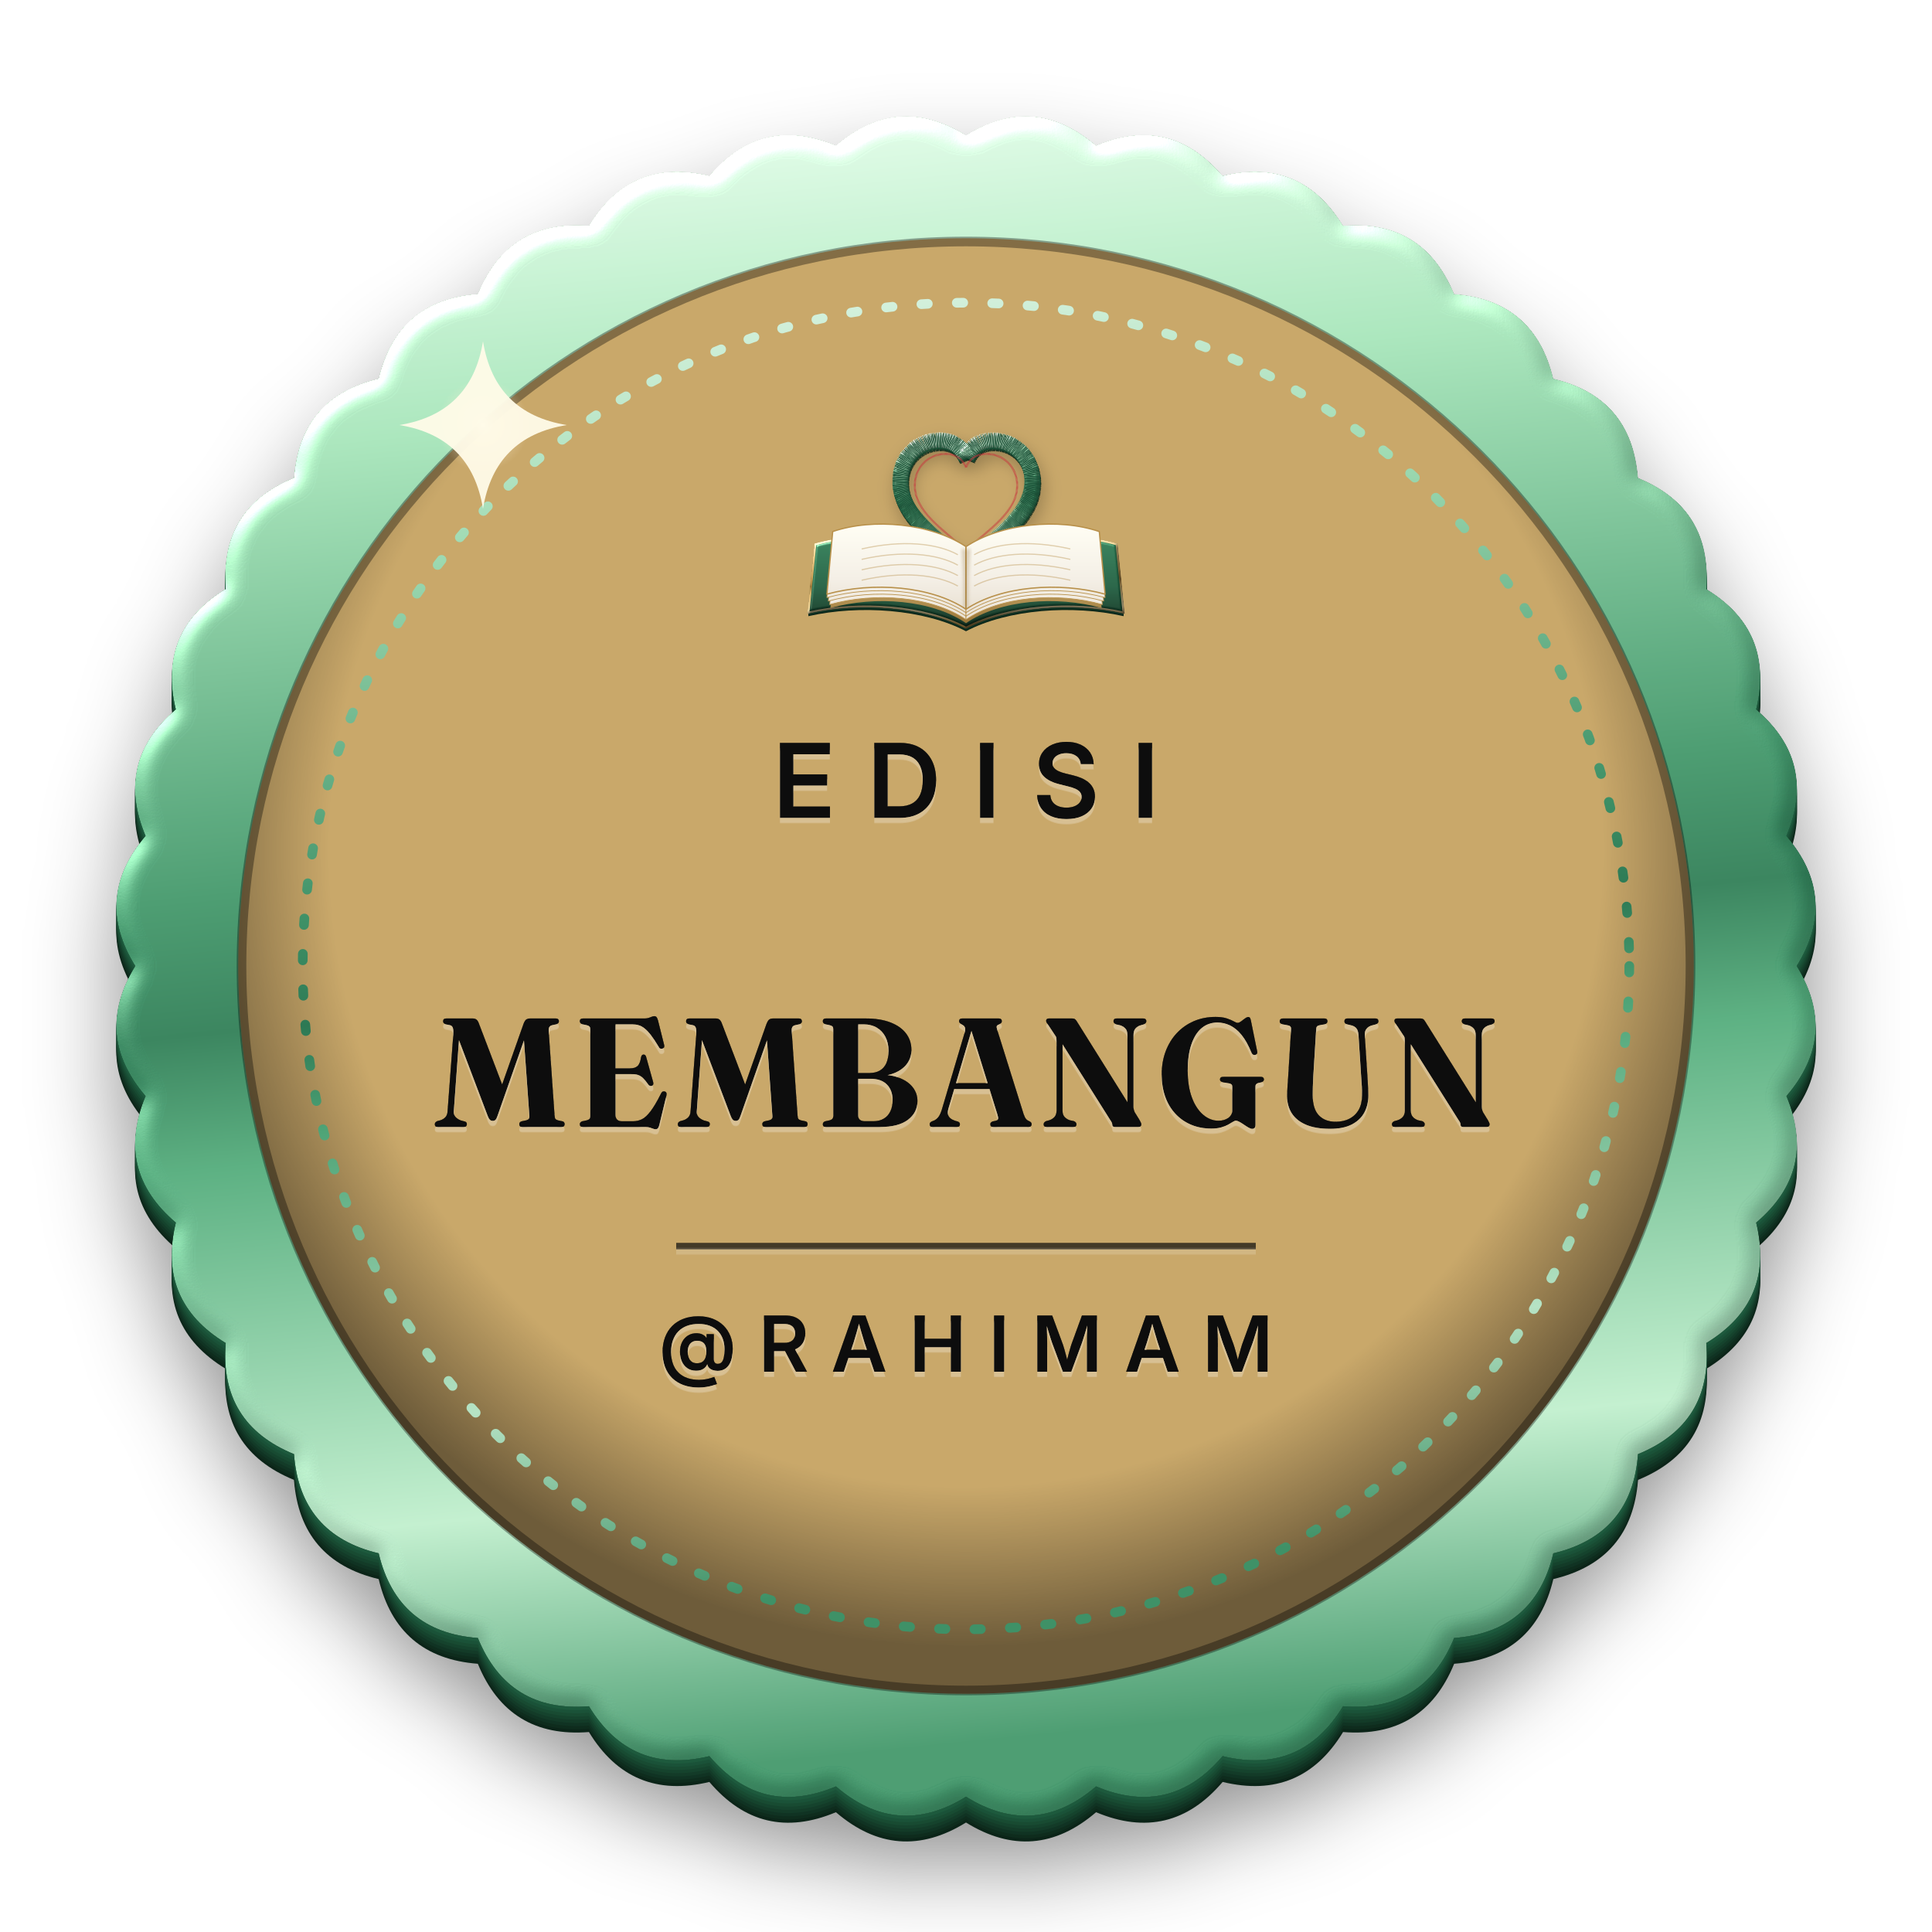
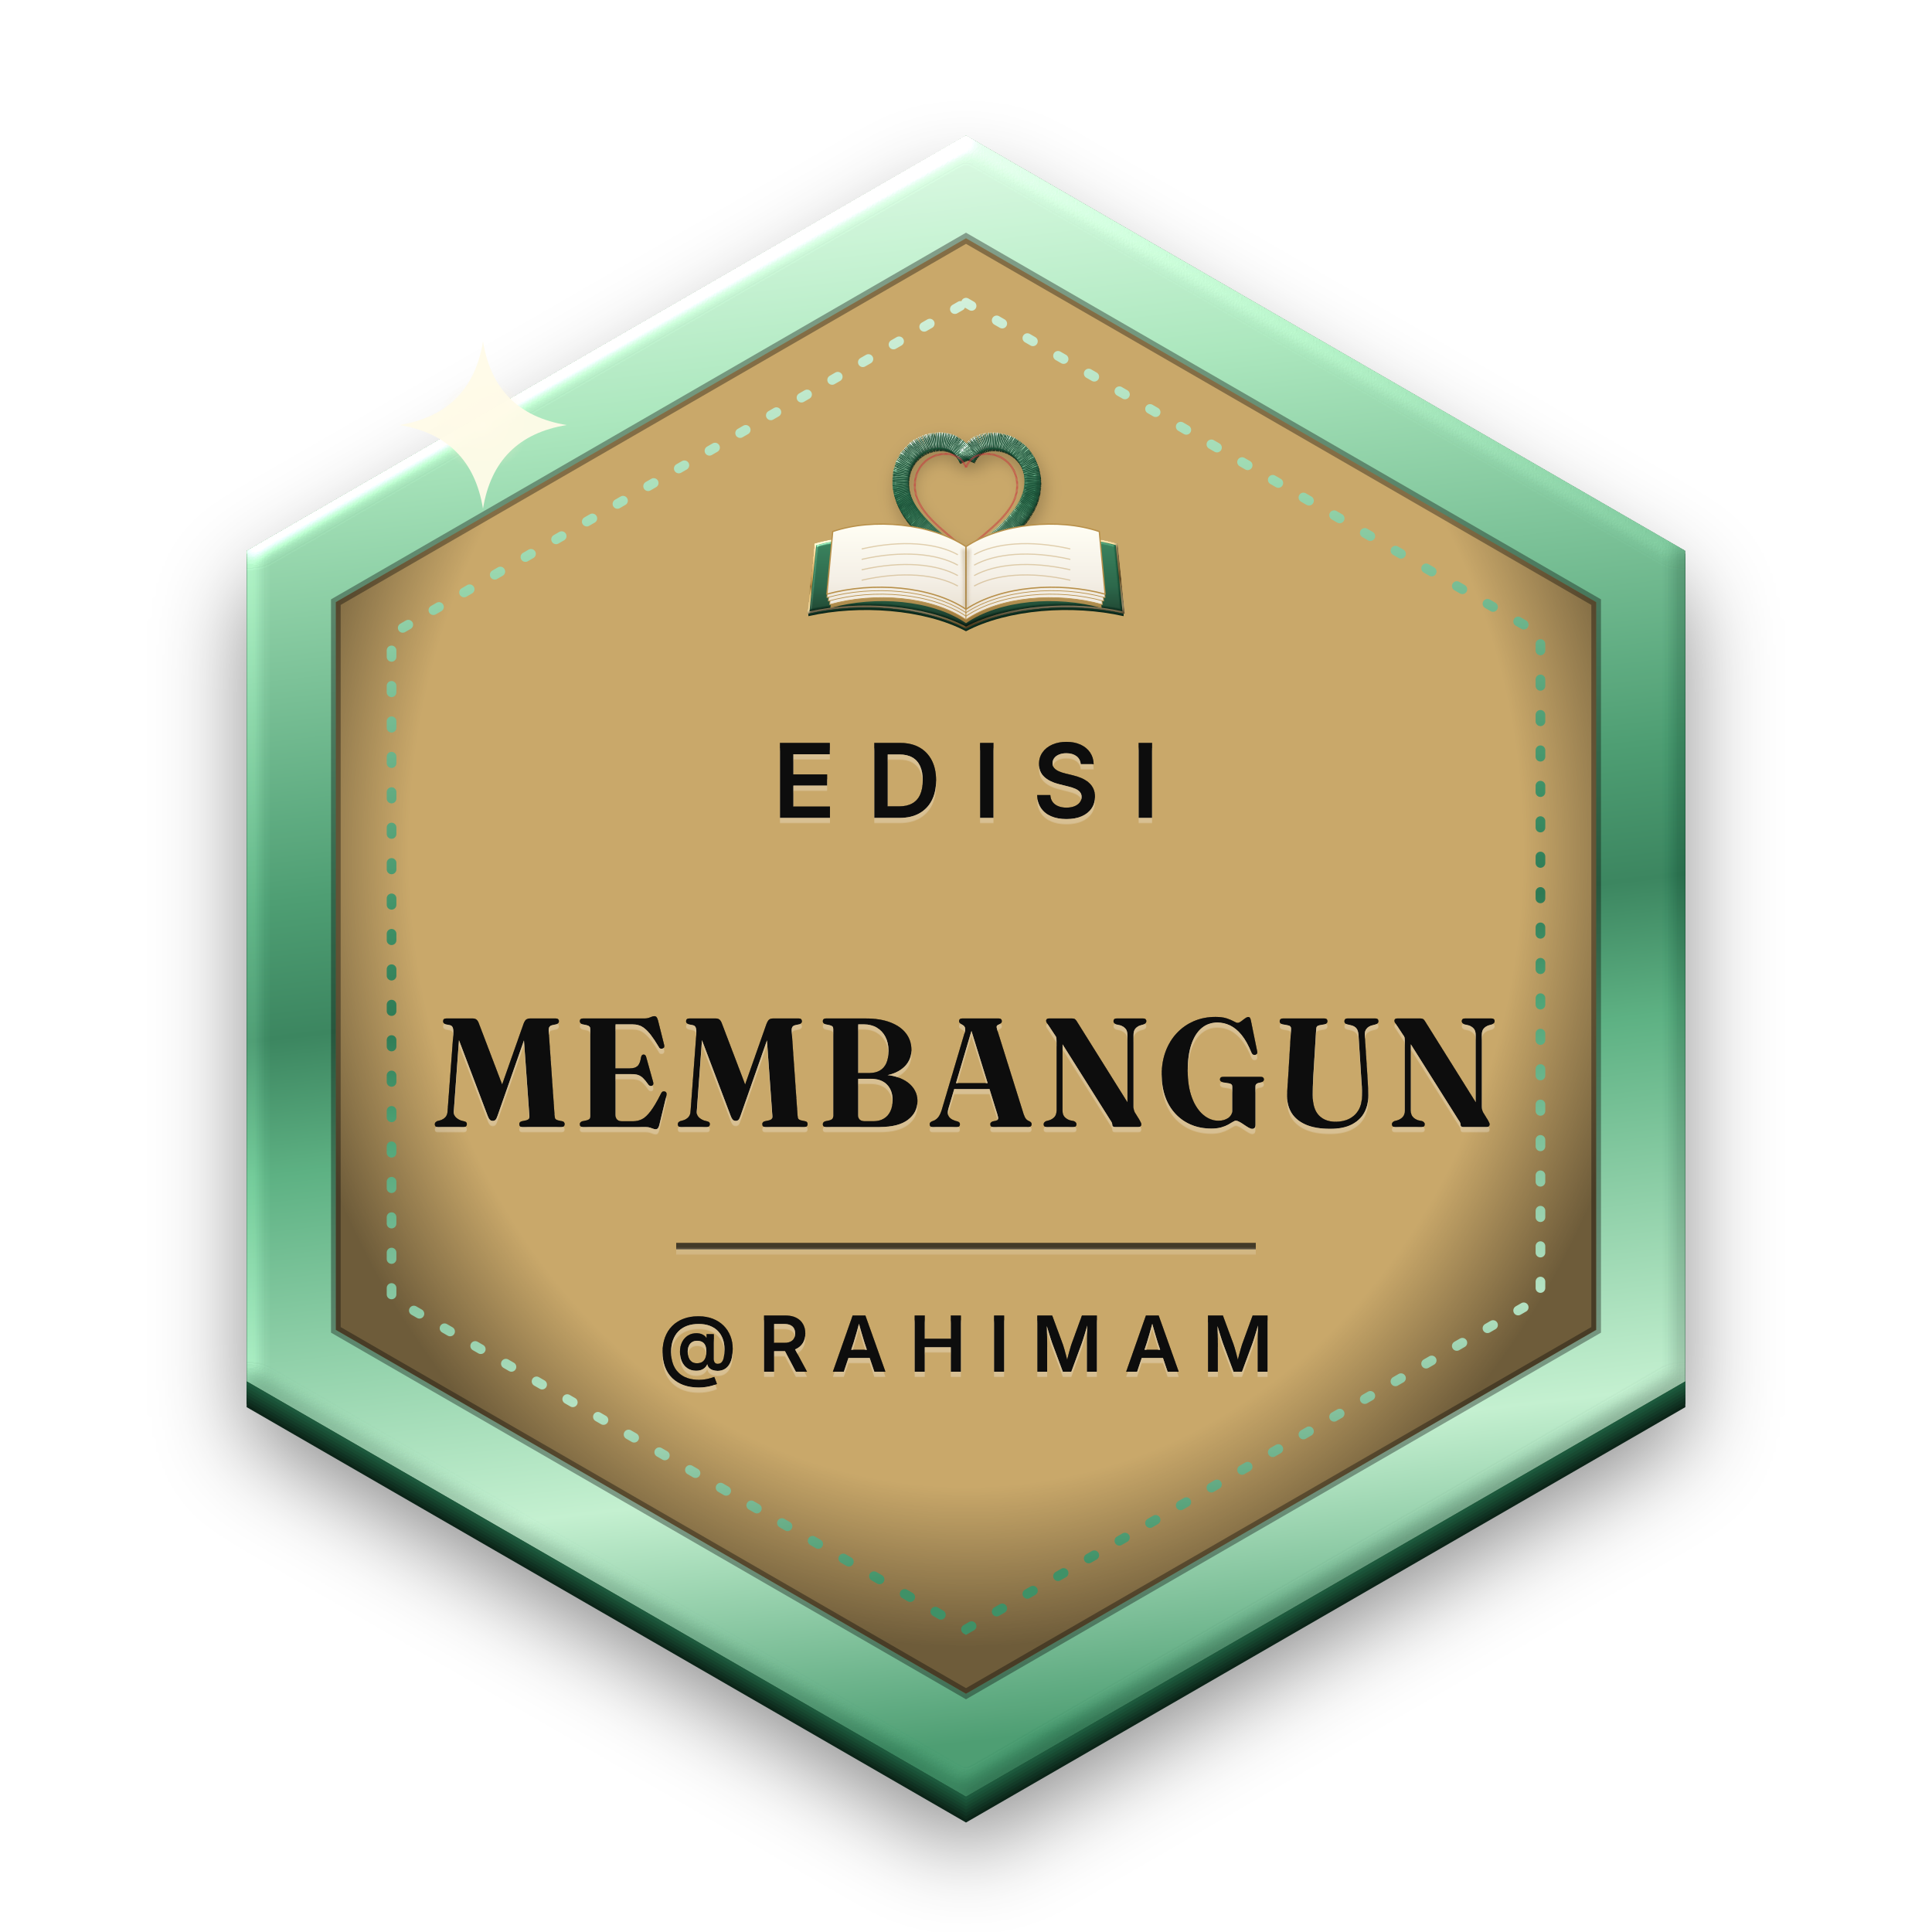
<svg xmlns="http://www.w3.org/2000/svg" viewBox="0 0 600 600" width="600" height="600" role="img" aria-label="Edisi Membangun seal">
  <style>
    /* build-animated-logos.py: every animation ends on the original artwork */
    @keyframes phx-rise { from { opacity: 0; transform: translateY(18px); } }
    @keyframes phx-draw { from { stroke-dashoffset: 1; } to { stroke-dashoffset: 0; } }
    @keyframes phx-twinkle { 0%, 100% { opacity: 1; transform: scale(1); } 50% { opacity: 0.35; transform: scale(0.6); } }
    .phx-rise { animation: phx-rise 0.9s cubic-bezier(0.16, 1, 0.3, 1) 0.1s backwards; }
    .phx-draw { stroke-dasharray: 1; animation: phx-draw 1.6s cubic-bezier(0.65, 0, 0.35, 1) 0.45s backwards; }
    .phx-trace { stroke-dasharray: 1; animation: phx-draw 1.2s cubic-bezier(0.65, 0, 0.35, 1) 1.35s backwards; }
    .phx-twinkle { transform-box: fill-box; transform-origin: center; animation: phx-twinkle 4.8s ease-in-out 2.6s infinite; }
    @keyframes phx-turn { to { transform: rotate(360deg); } }
    .phx-turn { transform-box: view-box; transform-origin: 300px 300px; animation: phx-turn 60s linear infinite; }
    @media (prefers-reduced-motion: reduce) { * { animation: none !important; } }
  </style>
  <defs>
    <linearGradient id="phs-edisi-membangun-foil-gold" x1="0" y1="0" x2="0.1" y2="1">
      <stop offset="0" stop-color="#fff4d6" />
      <stop offset="0.2" stop-color="#f0d08e" />
      <stop offset="0.46" stop-color="#c49a52" />
      <stop offset="0.54" stop-color="#9a7638" />
      <stop offset="0.62" stop-color="#d9b46c" />
      <stop offset="0.84" stop-color="#f6e2ad" />
      <stop offset="1" stop-color="#b8904a" />
    </linearGradient>
    <linearGradient id="phs-edisi-membangun-foil-emerald" x1="0" y1="0" x2="0.1" y2="1">
      <stop offset="0" stop-color="#e3f7e8" />
      <stop offset="0.2" stop-color="#9edab2" />
      <stop offset="0.46" stop-color="#3f9167" />
      <stop offset="0.54" stop-color="#2d7954" />
      <stop offset="0.62" stop-color="#4fa477" />
      <stop offset="0.84" stop-color="#b6e3c4" />
      <stop offset="1" stop-color="#3f9167" />
    </linearGradient>
    <linearGradient id="phs-edisi-membangun-page" x1="0" y1="0" x2="0" y2="1">
      <stop offset="0" stop-color="#fffef4" />
      <stop offset="0.65" stop-color="#f4efe6" />
      <stop offset="1" stop-color="#eae2d4" />
    </linearGradient>
    <linearGradient id="phs-edisi-membangun-page-edge" x1="0" y1="0" x2="0" y2="1">
      <stop offset="0" stop-color="#f1d79b" />
      <stop offset="1" stop-color="#9a7638" />
    </linearGradient>
    <linearGradient id="phs-edisi-membangun-cover" x1="0" y1="0" x2="0" y2="1">
      <stop offset="0" stop-color="#2d7954" />
      <stop offset="0.55" stop-color="#1d5a3d" />
      <stop offset="1" stop-color="#0b2418" />
    </linearGradient>
    <radialGradient id="phs-edisi-membangun-lantern" cx="0.5" cy="0.5" r="0.5">
      <stop offset="0" stop-color="#f2b85c" stop-opacity="0.55" />
      <stop offset="0.45" stop-color="#f2b85c" stop-opacity="0.16" />
      <stop offset="1" stop-color="#f2b85c" stop-opacity="0" />
    </radialGradient>
    <radialGradient id="phs-edisi-membangun-emerald-glow" cx="0.5" cy="0.5" r="0.5">
      <stop offset="0" stop-color="#3f9167" stop-opacity="0.55" />
      <stop offset="1" stop-color="#3f9167" stop-opacity="0" />
    </radialGradient>
    <radialGradient id="phs-edisi-membangun-vignette" cx="0.5" cy="0.45" r="0.75">
      <stop offset="0.55" stop-color="#000" stop-opacity="0" />
      <stop offset="1" stop-color="#000" stop-opacity="0.75" />
    </radialGradient>
    <radialGradient id="phs-edisi-membangun-glint" cx="0.5" cy="0.5" r="0.5">
      <stop offset="0" stop-color="#fff" stop-opacity="1" />
      <stop offset="0.25" stop-color="#fff4d6" stop-opacity="0.6" />
      <stop offset="1" stop-color="#fff4d6" stop-opacity="0" />
    </radialGradient>
    <filter id="phs-edisi-membangun-blur" x="-30%" y="-30%" width="160%" height="160%">
      <feGaussianBlur stdDeviation="14" />
    </filter>
    <filter id="phs-edisi-membangun-contact" x="-10%" y="-10%" width="120%" height="140%">
      <feGaussianBlur stdDeviation="3" />
    </filter>
    <filter id="phs-edisi-membangun-bevel" x="-5%" y="-10%" width="110%" height="125%" color-interpolation-filters="sRGB">
      <feGaussianBlur in="SourceAlpha" stdDeviation="1.6" result="h" />
      <feDiffuseLighting in="h" surfaceScale="3.2" diffuseConstant="1" lighting-color="#fff" result="d">
        <feDistantLight azimuth="235" elevation="50" />
      </feDiffuseLighting>
      <feComposite in="SourceGraphic" in2="d" operator="arithmetic" k1="0.75" k2="0.42" k3="0" k4="0" result="shaded" />
      <feSpecularLighting in="h" surfaceScale="3.2" specularConstant="0.85" specularExponent="26" lighting-color="#fffbe8" result="s">
        <feDistantLight azimuth="235" elevation="42" />
      </feSpecularLighting>
      <feComposite in="s" in2="SourceAlpha" operator="in" result="sIn" />
      <feComposite in="shaded" in2="sIn" operator="arithmetic" k1="0" k2="1" k3="0.7" k4="0" result="lit" />
      <feComposite in="lit" in2="SourceAlpha" operator="in" />
    </filter>
    <filter id="phs-edisi-membangun-bevel-soft" x="-5%" y="-10%" width="110%" height="125%" color-interpolation-filters="sRGB">
      <feGaussianBlur in="SourceAlpha" stdDeviation="3.0" result="h" />
      <feDiffuseLighting in="h" surfaceScale="4.5" diffuseConstant="1" lighting-color="#fff" result="d">
        <feDistantLight azimuth="235" elevation="50" />
      </feDiffuseLighting>
      <feComposite in="SourceGraphic" in2="d" operator="arithmetic" k1="0.75" k2="0.42" k3="0" k4="0" result="shaded" />
      <feSpecularLighting in="h" surfaceScale="4.5" specularConstant="0.85" specularExponent="26" lighting-color="#fffbe8" result="s">
        <feDistantLight azimuth="235" elevation="42" />
      </feSpecularLighting>
      <feComposite in="s" in2="SourceAlpha" operator="in" result="sIn" />
      <feComposite in="shaded" in2="sIn" operator="arithmetic" k1="0" k2="1" k3="0.7" k4="0" result="lit" />
      <feComposite in="lit" in2="SourceAlpha" operator="in" />
    </filter>
    <filter id="phs-edisi-membangun-deboss" x="-5%" y="-20%" width="110%" height="140%">
      <feOffset in="SourceAlpha" dx="0" dy="2.2" result="down" />
      <feComposite in="SourceAlpha" in2="down" operator="out" result="topEdge" />
      <feFlood flood-color="#000" flood-opacity="0.45" />
      <feComposite in2="topEdge" operator="in" result="shade" />
      <feOffset in="SourceAlpha" dx="0" dy="1.6" result="lowAlpha" />
      <feComposite in="lowAlpha" in2="SourceAlpha" operator="out" result="catch" />
      <feFlood flood-color="#fff" flood-opacity="0.28" />
      <feComposite in2="catch" operator="in" result="light" />
      <feMerge>
        <feMergeNode in="light" />
        <feMergeNode in="SourceGraphic" />
        <feMergeNode in="shade" />
      </feMerge>
    </filter>
-     <path id="phs-edisi-membangun-rim" d="M558.0,300.0 Q571.2,321.3 554.8,340.4 Q564.5,363.5 545.4,379.7 Q551.3,404.1 529.9,417.1 Q531.9,442.1 508.7,451.6 Q506.8,476.6 482.4,482.4 Q476.6,506.8 451.6,508.7 Q442.1,531.9 417.1,529.9 Q404.1,551.3 379.7,545.4 Q363.5,564.5 340.4,554.8 Q321.3,571.2 300.0,558.0 Q278.7,571.2 259.6,554.8 Q236.5,564.5 220.3,545.4 Q195.9,551.3 182.9,529.9 Q157.9,531.9 148.4,508.7 Q123.4,506.8 117.6,482.4 Q93.2,476.6 91.3,451.6 Q68.1,442.1 70.1,417.1 Q48.7,404.1 54.6,379.7 Q35.5,363.5 45.2,340.4 Q28.8,321.3 42.0,300.0 Q28.8,278.7 45.2,259.6 Q35.5,236.5 54.6,220.3 Q48.7,195.9 70.1,182.9 Q68.1,157.9 91.3,148.4 Q93.2,123.4 117.6,117.6 Q123.4,93.2 148.4,91.3 Q157.9,68.1 182.9,70.1 Q195.9,48.7 220.3,54.6 Q236.5,35.5 259.6,45.2 Q278.7,28.8 300.0,42.0 Q321.3,28.8 340.4,45.2 Q363.5,35.5 379.7,54.6 Q404.1,48.7 417.1,70.1 Q442.1,68.1 451.6,91.3 Q476.6,93.2 482.4,117.6 Q506.8,123.4 508.7,148.4 Q531.9,157.9 529.9,182.9 Q551.3,195.9 545.4,220.3 Q564.5,236.5 554.8,259.6 Q571.2,278.7 558.0,300.0 Z" />
+     <path id="phs-edisi-membangun-rim" d="M300.0,42.0 L523.4,171.0 L523.4,429.0 L300.0,558.0 L76.6,429.0 L76.6,171.0 Z" />
+     <path id="phs-edisi-membangun-medallion" d="M300.0,74.0 L495.7,187.0 L495.7,413.0 L300.0,526.0 L104.3,413.0 L104.3,187.0 Z" />
    <radialGradient id="phs-edisi-membangun-recess" cx="0.5" cy="0.42" r="0.55">
      <stop offset="0.8" stop-color="#000" stop-opacity="0" />
      <stop offset="1" stop-color="#000" stop-opacity="0.45" />
    </radialGradient>
  </defs>
  <use href="#phs-edisi-membangun-rim" fill="#000" opacity="0.45" filter="url(#phs-edisi-membangun-blur)" transform="translate(0,16)" />
  <use href="#phs-edisi-membangun-rim" fill="#0b2418" transform="translate(0.0,8)" />
  <use href="#phs-edisi-membangun-rim" fill="#0e2c1d" transform="translate(0.0,7)" />
  <use href="#phs-edisi-membangun-rim" fill="#103323" transform="translate(0.0,6)" />
  <use href="#phs-edisi-membangun-rim" fill="#133b28" transform="translate(0.0,5)" />
  <use href="#phs-edisi-membangun-rim" fill="#15432d" transform="translate(0.0,4)" />
  <use href="#phs-edisi-membangun-rim" fill="#184b32" transform="translate(0.0,3)" />
  <use href="#phs-edisi-membangun-rim" fill="#1a5238" transform="translate(0.0,2)" />
  <use href="#phs-edisi-membangun-rim" fill="#1d5a3d" transform="translate(0.0,1)" />
  <use href="#phs-edisi-membangun-rim" fill="url(#phs-edisi-membangun-foil-emerald)" filter="url(#phs-edisi-membangun-bevel-soft)" />
-   <circle cx="300" cy="300" r="226" fill="#c9a86a" />
-   <circle cx="300" cy="300" r="226" fill="url(#phs-edisi-membangun-recess)" />
-   <circle cx="300" cy="300" r="225" fill="none" stroke="#000" stroke-opacity="0.35" stroke-width="3" />
-   <circle class="phx-turn" cx="300" cy="300" r="206" fill="none" stroke="url(#phs-edisi-membangun-foil-emerald)" stroke-width="3" stroke-dasharray="2 9" stroke-linecap="round" />
+   <use href="#phs-edisi-membangun-medallion" fill="#c9a86a" />
+   <use href="#phs-edisi-membangun-medallion" fill="url(#phs-edisi-membangun-recess)" />
+   <use href="#phs-edisi-membangun-medallion" fill="none" stroke="#000" stroke-opacity="0.35" stroke-width="3" />
+   <path class="phx-turn" d="M300.0,94.0 L478.4,197.0 L478.4,403.0 L300.0,506.0 L121.6,403.0 L121.6,197.0 Z" fill="none" stroke="url(#phs-edisi-membangun-foil-emerald)" stroke-width="3" stroke-dasharray="2 9" stroke-linecap="round" />
  <g class="phx-rise">
    <g transform="translate(246,128) scale(0.18)">
      <path id="phs-edisi-membangun-coverpath" d="M300,262 C228,214 116,206 40,228 L28,346 C116,326 228,334 300,372 C372,334 484,326 572,346 L560,228 C484,206 372,214 300,262 Z" />
      <use href="#phs-edisi-membangun-coverpath" fill="#0b2418" transform="translate(0.0,6)" />
      <use href="#phs-edisi-membangun-coverpath" fill="#0c291c" transform="translate(0.0,5)" />
      <use href="#phs-edisi-membangun-coverpath" fill="#0e2e1f" transform="translate(0.0,4)" />
      <use href="#phs-edisi-membangun-coverpath" fill="#0f3323" transform="translate(0.0,3)" />
      <use href="#phs-edisi-membangun-coverpath" fill="#113826" transform="translate(0.0,2)" />
      <use href="#phs-edisi-membangun-coverpath" fill="#123d2a" transform="translate(0.0,1)" />
      <use href="#phs-edisi-membangun-coverpath" fill="url(#phs-edisi-membangun-cover)" stroke="url(#phs-edisi-membangun-foil-gold)" stroke-width="3.5" filter="url(#phs-edisi-membangun-bevel-soft)" />
      <path pathLength="1" class="phx-draw" fill="none" stroke="#000" stroke-opacity="0.45" stroke-width="30" filter="url(#phs-edisi-membangun-blur)" transform="translate(6,16)" d="M300,262 C246,214 186,176 186,118 C186,76 218,48 254,48 C278,48 293,60 300,78 C307,60 322,48 346,48 C382,48 414,76 414,118 C414,176 354,214 300,262 Z" />
      <path pathLength="1" class="phx-draw" fill="none" stroke="#0b2418" stroke-width="27" stroke-linejoin="round" transform="translate(2.4,6)" d="M300,262 C246,214 186,176 186,118 C186,76 218,48 254,48 C278,48 293,60 300,78 C307,60 322,48 346,48 C382,48 414,76 414,118 C414,176 354,214 300,262 Z" />
      <path pathLength="1" class="phx-draw" fill="none" stroke="#0f2f1f" stroke-width="27" stroke-linejoin="round" transform="translate(2.0,5)" d="M300,262 C246,214 186,176 186,118 C186,76 218,48 254,48 C278,48 293,60 300,78 C307,60 322,48 346,48 C382,48 414,76 414,118 C414,176 354,214 300,262 Z" />
      <path pathLength="1" class="phx-draw" fill="none" stroke="#123a27" stroke-width="27" stroke-linejoin="round" transform="translate(1.6,4)" d="M300,262 C246,214 186,176 186,118 C186,76 218,48 254,48 C278,48 293,60 300,78 C307,60 322,48 346,48 C382,48 414,76 414,118 C414,176 354,214 300,262 Z" />
      <path pathLength="1" class="phx-draw" fill="none" stroke="#16442e" stroke-width="27" stroke-linejoin="round" transform="translate(1.2,3)" d="M300,262 C246,214 186,176 186,118 C186,76 218,48 254,48 C278,48 293,60 300,78 C307,60 322,48 346,48 C382,48 414,76 414,118 C414,176 354,214 300,262 Z" />
      <path pathLength="1" class="phx-draw" fill="none" stroke="#194f36" stroke-width="27" stroke-linejoin="round" transform="translate(0.8,2)" d="M300,262 C246,214 186,176 186,118 C186,76 218,48 254,48 C278,48 293,60 300,78 C307,60 322,48 346,48 C382,48 414,76 414,118 C414,176 354,214 300,262 Z" />
      <path pathLength="1" class="phx-draw" fill="none" stroke="#1d5a3d" stroke-width="27" stroke-linejoin="round" transform="translate(0.4,1)" d="M300,262 C246,214 186,176 186,118 C186,76 218,48 254,48 C278,48 293,60 300,78 C307,60 322,48 346,48 C382,48 414,76 414,118 C414,176 354,214 300,262 Z" />
      <path pathLength="1" class="phx-draw" fill="none" stroke="url(#phs-edisi-membangun-foil-emerald)" stroke-width="27" stroke-linejoin="round" filter="url(#phs-edisi-membangun-bevel-soft)" d="M300,262 C246,214 186,176 186,118 C186,76 218,48 254,48 C278,48 293,60 300,78 C307,60 322,48 346,48 C382,48 414,76 414,118 C414,176 354,214 300,262 Z" />
      <path pathLength="1" class="phx-trace" fill="none" stroke="#c8343c" stroke-width="4.5" stroke-linejoin="round" transform="translate(300,155) scale(0.775) translate(-300,-155)" d="M300,262 C246,214 186,176 186,118 C186,76 218,48 254,48 C278,48 293,60 300,78 C307,60 322,48 346,48 C382,48 414,76 414,118 C414,176 354,214 300,262 Z" />
      <path fill="url(#phs-edisi-membangun-page-edge)" d="M300,256 C241.5,216 144.0,206 75.8,230 L66.0,338 C144.0,316 241.5,324 300,364 Z" />
      <path fill="url(#phs-edisi-membangun-page-edge)" d="M300,256 C358.5,216 456.0,206 524.2,230 L534.0,338 C456.0,316 358.5,324 300,364 Z" />
      <path fill="url(#phs-edisi-membangun-page)" stroke="#b8904a" stroke-width="1.2" stroke-linejoin="round" d="M300,250 C241.2,210 143.2,200 74.6,224 L64.8,332 C143.2,310 241.2,318 300,358 Z" />
      <path fill="url(#phs-edisi-membangun-page)" stroke="#b8904a" stroke-width="1.2" stroke-linejoin="round" d="M300,250 C358.8,210 456.8,200 525.4,224 L535.2,332 C456.8,310 358.8,318 300,358 Z" />
      <path fill="url(#phs-edisi-membangun-page)" stroke="#b8904a" stroke-width="1.2" stroke-linejoin="round" d="M300,244 C240.6,204 141.6,194 72.3,218 L62.4,326 C141.6,304 240.6,312 300,352 Z" />
      <path fill="url(#phs-edisi-membangun-page)" stroke="#b8904a" stroke-width="1.2" stroke-linejoin="round" d="M300,244 C359.4,204 458.4,194 527.7,218 L537.6,326 C458.4,304 359.4,312 300,352 Z" />
      <path fill="url(#phs-edisi-membangun-page)" stroke="#b8904a" stroke-width="1.2" stroke-linejoin="round" d="M300,238 C240.0,198 140.0,188 70.0,212 L60.0,320 C140.0,298 240.0,306 300,346 Z" />
      <path fill="url(#phs-edisi-membangun-page)" stroke="#b8904a" stroke-width="1.2" stroke-linejoin="round" d="M300,238 C360.0,198 460.0,188 530.0,212 L540.0,320 C460.0,298 360.0,306 300,346 Z" />
      <path fill="url(#phs-edisi-membangun-page)" stroke="#b8904a" stroke-width="2.2" stroke-linejoin="round" d="M300,232 C240.0,192 140.0,182 70.0,206 L60.0,314 C140.0,292 240.0,300 300,340 Z" />
      <path fill="url(#phs-edisi-membangun-page)" stroke="#b8904a" stroke-width="2.2" stroke-linejoin="round" d="M300,232 C360.0,192 460.0,182 530.0,206 L540.0,314 C460.0,292 360.0,300 300,340 Z" />
      <path fill="#8a6a35" opacity="0.28" filter="url(#phs-edisi-membangun-contact)" d="M292,236 C296,280 296,312 296,338 L304,338 C304,312 304,280 308,236 Z" />
      <path fill="none" stroke="#b8904a" stroke-opacity="0.4" stroke-width="2" d="M286,246 C250,226 190,220 120,236" />
      <path fill="none" stroke="#b8904a" stroke-opacity="0.4" stroke-width="2" d="M314,246 C350,226 410,220 480,236" />
      <path fill="none" stroke="#b8904a" stroke-opacity="0.4" stroke-width="2" d="M286,264 C250,244 190,238 120,254" />
      <path fill="none" stroke="#b8904a" stroke-opacity="0.4" stroke-width="2" d="M314,264 C350,244 410,238 480,254" />
      <path fill="none" stroke="#b8904a" stroke-opacity="0.4" stroke-width="2" d="M286,282 C250,262 190,256 120,272" />
      <path fill="none" stroke="#b8904a" stroke-opacity="0.4" stroke-width="2" d="M314,282 C350,262 410,256 480,272" />
      <path fill="none" stroke="#b8904a" stroke-opacity="0.4" stroke-width="2" d="M286,300 C250,280 190,274 120,290" />
      <path fill="none" stroke="#b8904a" stroke-opacity="0.4" stroke-width="2" d="M314,300 C350,280 410,274 480,290" />
    </g>
  </g>
  <g filter="url(#phs-edisi-membangun-deboss)" fill="#0a0a0c">
    <path d="M242.227 254.0V230.719H257.711V234.245H246.388V240.49H256.867V243.964H246.388V250.474H257.753V254.0ZM279.409 254.0H273.503V250.422H279.19Q281.664 250.422 283.305 249.505Q284.945 248.589 285.758 246.781Q286.57 244.974 286.57 242.333Q286.57 239.703 285.755 237.914Q284.94 236.125 283.326 235.211Q281.711 234.297 279.294 234.297H273.398V230.719H279.56Q283.039 230.719 285.526 232.115Q288.013 233.51 289.362 236.117Q290.711 238.724 290.711 242.333Q290.711 245.964 289.365 248.576Q288.018 251.188 285.487 252.594Q282.956 254.0 279.409 254.0ZM275.685 230.719V254.0H271.523V230.719ZM308.529 230.719V254.0H304.367V230.719ZM331.19 254.359Q328.44 254.359 326.419 253.484Q324.398 252.609 323.279 250.938Q322.159 249.266 322.096 246.906H326.19Q326.258 248.182 326.906 249.057Q327.555 249.932 328.667 250.375Q329.779 250.818 331.169 250.818Q332.586 250.818 333.646 250.404Q334.706 249.99 335.307 249.232Q335.909 248.474 335.909 247.464Q335.909 246.589 335.409 245.987Q334.909 245.385 333.966 244.958Q333.023 244.531 331.664 244.214L329.06 243.557Q325.956 242.807 324.313 241.266Q322.669 239.724 322.669 237.271Q322.669 235.203 323.766 233.651Q324.862 232.099 326.789 231.245Q328.716 230.391 331.195 230.391Q333.727 230.391 335.604 231.263Q337.482 232.135 338.539 233.693Q339.596 235.25 339.648 237.318H335.638Q335.497 235.708 334.292 234.812Q333.086 233.917 331.154 233.917Q329.852 233.917 328.888 234.32Q327.924 234.724 327.393 235.43Q326.862 236.135 326.862 237.036Q326.862 237.948 327.411 238.552Q327.961 239.156 328.878 239.557Q329.794 239.958 330.919 240.224L333.169 240.771Q334.628 241.115 335.883 241.656Q337.138 242.198 338.073 242.995Q339.008 243.792 339.529 244.878Q340.049 245.964 340.049 247.411Q340.049 249.495 338.987 251.063Q337.924 252.63 335.945 253.495Q333.966 254.359 331.19 254.359ZM357.779 230.719V254.0H353.617V230.719Z" />
    <path d="M156.674 338.708 155.023 339.411 162.506 318.184Q162.915 317.038 163.368 316.665Q163.82 316.292 164.644 316.292H172.613Q173.085 316.292 173.333 316.525Q173.581 316.759 173.581 317.12Q173.581 317.457 173.408 317.681Q173.235 317.905 172.869 318.059L171.41 318.377Q170.837 318.555 170.591 318.969Q170.345 319.383 170.394 320.13L172.228 346.432Q172.276 347.197 172.488 347.479Q172.7 347.761 173.239 347.92L174.699 348.233Q175.021 348.319 175.185 348.543Q175.349 348.767 175.349 349.128Q175.349 349.509 175.122 349.754Q174.896 350.0 174.381 350.0H162.236Q161.74 350.0 161.504 349.776Q161.268 349.552 161.268 349.172Q161.268 348.811 161.43 348.587Q161.591 348.363 161.981 348.233L163.44 347.92Q164.008 347.761 164.237 347.455Q164.466 347.149 164.398 346.437L162.52 320.231L163.816 319.956L154.522 346.475Q154.185 347.506 153.848 347.799Q153.511 348.093 153.043 348.093Q152.73 348.093 152.463 347.977Q152.196 347.862 151.938 347.503Q151.681 347.144 151.411 346.408L141.578 320.481L142.762 319.899L140.918 345.204Q140.851 346.177 141.431 346.848Q142.011 347.52 143.128 347.963L144.448 348.319Q144.708 348.43 144.85 348.62Q144.992 348.811 144.992 349.128Q144.992 349.509 144.756 349.754Q144.52 350.0 144.048 350.0H135.978Q135.482 350.0 135.255 349.776Q135.029 349.552 135.029 349.172Q135.029 348.791 135.214 348.579Q135.4 348.368 135.746 348.189L136.796 347.9Q137.706 347.607 138.313 346.957Q138.92 346.307 138.987 345.204L140.774 321.319Q140.865 320.014 140.675 319.309Q140.485 318.603 139.835 318.382L138.39 318.093Q137.966 317.915 137.783 317.712Q137.6 317.51 137.6 317.149Q137.6 316.292 138.631 316.292H146.803Q147.525 316.292 147.982 316.648Q148.44 317.005 148.796 318.03ZM188.892 331.788H195.629Q197.242 331.788 198.02 331.044Q198.798 330.3 199.087 328.311Q199.217 327.835 199.404 327.668Q199.592 327.502 199.862 327.502Q200.498 327.493 200.681 328.278L202.852 336.069Q202.968 336.546 202.845 336.839Q202.722 337.133 202.429 337.22Q202.135 337.311 201.843 337.215Q201.552 337.119 201.331 336.801Q200.435 335.515 199.705 334.812Q198.976 334.109 198.148 333.835Q197.319 333.56 196.125 333.56H188.892ZM180.061 317.12Q180.061 316.74 180.309 316.516Q180.557 316.292 181.053 316.292H200.218Q200.931 316.292 201.468 316.109Q202.005 315.926 202.426 315.753Q202.848 315.579 203.17 315.579Q203.661 315.579 203.907 315.88Q204.152 316.181 204.355 316.923L206.266 324.541Q206.382 325.017 206.213 325.299Q206.045 325.581 205.703 325.672Q205.323 325.759 205.019 325.622Q204.716 325.485 204.514 325.008Q203.223 322.85 202.185 321.497Q201.148 320.144 200.204 319.391Q199.26 318.637 198.319 318.362Q197.377 318.088 196.279 318.088H191.146V346.205Q191.146 347.193 191.644 347.698Q192.143 348.204 193.077 348.204H196.684Q198.152 348.204 199.424 347.549Q200.695 346.894 202.091 345.04Q203.488 343.186 205.279 339.623Q205.457 339.194 205.737 339.033Q206.016 338.872 206.396 338.963Q206.801 339.05 206.945 339.377Q207.09 339.705 206.955 340.249L204.759 349.335Q204.576 350.058 204.331 350.371Q204.085 350.684 203.57 350.684Q203.223 350.684 202.809 350.513Q202.395 350.342 201.824 350.171Q201.254 350.0 200.478 350.0H181.053Q180.557 350.0 180.309 349.776Q180.061 349.552 180.061 349.172Q180.061 348.517 180.774 348.233L182.257 347.92Q182.82 347.761 183.068 347.501Q183.316 347.241 183.316 346.745V319.547Q183.316 319.051 183.068 318.791Q182.82 318.531 182.257 318.372L180.774 318.059Q180.061 317.775 180.061 317.12ZM232.138 338.708 230.486 339.411 237.969 318.184Q238.379 317.038 238.831 316.665Q239.284 316.292 240.107 316.292H248.077Q248.549 316.292 248.797 316.525Q249.045 316.759 249.045 317.12Q249.045 317.457 248.871 317.681Q248.698 317.905 248.332 318.059L246.873 318.377Q246.3 318.555 246.054 318.969Q245.809 319.383 245.857 320.13L247.692 346.432Q247.74 347.197 247.952 347.479Q248.164 347.761 248.703 347.92L250.162 348.233Q250.485 348.319 250.648 348.543Q250.812 348.767 250.812 349.128Q250.812 349.509 250.586 349.754Q250.359 350.0 249.844 350.0H237.7Q237.204 350.0 236.968 349.776Q236.732 349.552 236.732 349.172Q236.732 348.811 236.893 348.587Q237.054 348.363 237.444 348.233L238.903 347.92Q239.472 347.761 239.7 347.455Q239.929 347.149 239.862 346.437L237.984 320.231L239.279 319.956L229.985 346.475Q229.648 347.506 229.311 347.799Q228.974 348.093 228.507 348.093Q228.194 348.093 227.927 347.977Q227.659 347.862 227.402 347.503Q227.144 347.144 226.874 346.408L217.041 320.481L218.226 319.899L216.382 345.204Q216.314 346.177 216.894 346.848Q217.475 347.52 218.592 347.963L219.911 348.319Q220.171 348.43 220.313 348.62Q220.455 348.811 220.455 349.128Q220.455 349.509 220.22 349.754Q219.984 350.0 219.512 350.0H211.441Q210.945 350.0 210.719 349.776Q210.492 349.552 210.492 349.172Q210.492 348.791 210.678 348.579Q210.863 348.368 211.21 348.189L212.26 347.9Q213.17 347.607 213.776 346.957Q214.383 346.307 214.451 345.204L216.237 321.319Q216.329 320.014 216.138 319.309Q215.948 318.603 215.298 318.382L213.854 318.093Q213.43 317.915 213.247 317.712Q213.064 317.51 213.064 317.149Q213.064 316.292 214.094 316.292H222.266Q222.988 316.292 223.446 316.648Q223.903 317.005 224.26 318.03ZM284.923 341.92Q284.923 345.507 281.973 347.754Q279.024 350.0 273.168 350.0H256.492Q256.02 350.0 255.772 349.776Q255.524 349.552 255.524 349.172Q255.524 348.517 256.237 348.233L257.686 347.92Q258.279 347.737 258.529 347.424Q258.779 347.111 258.779 346.528V319.547Q258.779 319.051 258.553 318.801Q258.327 318.55 257.72 318.372L256.237 318.059Q255.524 317.775 255.524 317.12Q255.524 316.74 255.772 316.516Q256.02 316.292 256.492 316.292H268.849Q273.365 316.292 276.548 317.525Q279.731 318.757 281.39 320.951Q283.049 323.144 283.049 326.038Q283.049 328.432 281.727 330.276Q280.406 332.12 277.921 333.177Q275.436 334.234 271.873 334.234L273.091 333.729Q276.698 333.729 279.356 334.769Q282.014 335.809 283.468 337.663Q284.923 339.517 284.923 341.92ZM270.264 335.005H265.001V333.233H269.971Q271.93 333.233 273.257 332.46Q274.584 331.687 275.265 330.153Q275.947 328.619 275.947 326.356Q275.947 323.852 274.986 322.001Q274.025 320.149 272.272 319.119Q270.52 318.088 268.203 318.088H266.508V346.398Q266.508 347.342 267.055 347.77Q267.601 348.199 268.589 348.199H271.266Q273.154 348.199 274.48 347.397Q275.807 346.595 276.51 345.124Q277.213 343.653 277.213 341.664Q277.213 338.592 275.443 336.798Q273.674 335.005 270.264 335.005ZM295.673 336.392H308.506L308.584 338.207H295.572ZM298.12 349.172Q298.12 349.552 297.896 349.776Q297.672 350.0 297.176 350.0H289.654Q289.163 350.0 288.937 349.776Q288.71 349.552 288.71 349.172Q288.71 348.854 288.862 348.664Q289.014 348.474 289.312 348.295L290.034 348.002Q290.757 347.708 291.38 346.957Q292.004 346.205 292.514 344.515L299.574 320.746Q299.892 319.643 299.675 319.082Q299.458 318.521 298.75 318.17Q298.283 317.905 298.062 317.681Q297.84 317.457 297.84 317.12Q297.84 316.716 298.088 316.504Q298.336 316.292 298.827 316.292H310.163Q310.635 316.292 310.883 316.516Q311.131 316.74 311.131 317.12Q311.131 317.476 310.919 317.7Q310.707 317.924 310.221 318.146Q309.686 318.324 309.551 318.651Q309.417 318.979 309.691 319.826L317.887 345.965Q318.234 347 318.626 347.482Q319.019 347.963 319.645 348.189Q320.039 348.387 320.213 348.599Q320.386 348.811 320.386 349.172Q320.386 349.509 320.138 349.754Q319.89 350.0 319.399 350.0H308.497Q308.006 350.0 307.77 349.776Q307.534 349.552 307.534 349.172Q307.534 348.811 307.719 348.63Q307.905 348.449 308.246 348.276L309.306 348.045Q309.855 347.886 309.966 347.484Q310.076 347.082 309.773 346.157L301.471 319.422L302.179 318.502L294.532 344.299Q294.229 345.363 294.404 346.097Q294.58 346.831 295.148 347.296Q295.717 347.761 296.588 348.055L297.45 348.295Q297.816 348.449 297.968 348.652Q298.12 348.854 298.12 349.172ZM334.31 349.172Q334.31 349.552 334.084 349.776Q333.858 350.0 333.342 350.0H325.069Q324.598 350.0 324.35 349.776Q324.102 349.552 324.102 349.172Q324.102 348.546 324.838 348.189L325.912 347.891Q326.866 347.559 327.492 346.865Q328.118 346.172 328.118 344.872V323.216Q328.118 322.557 328.036 322.193Q327.954 321.83 327.602 321.425L325.488 318.213Q325.238 317.895 325.06 317.594Q324.882 317.293 324.882 317.005Q324.882 316.667 325.106 316.48Q325.33 316.292 325.734 316.292H332.962Q333.463 316.292 333.761 316.46Q334.06 316.629 334.387 317.144L350.726 343.263L350.129 345.3V321.42Q350.129 320.115 349.522 319.434Q348.916 318.753 347.895 318.401L346.561 318.102Q345.8 317.727 345.8 317.12Q345.8 316.759 346.026 316.525Q346.253 316.292 346.768 316.292H355.041Q355.537 316.292 355.773 316.525Q356.009 316.759 356.009 317.12Q356.009 317.746 355.248 318.102L354.198 318.401Q353.225 318.733 352.621 319.415Q352.017 320.096 352.017 321.42V343.634Q352.017 344.202 352.132 344.667Q352.248 345.132 352.455 345.502L353.871 347.785Q354.208 348.387 354.326 348.673Q354.444 348.96 354.444 349.181Q354.444 349.557 354.21 349.778Q353.977 350.0 353.524 350.0H346.272Q345.429 350.0 345.429 349.249Q345.429 348.979 345.304 348.666Q345.179 348.353 344.745 347.742L328.57 322.061L329.981 321.098V344.896Q329.981 346.172 330.598 346.856Q331.214 347.539 332.192 347.891L333.549 348.189Q334.31 348.546 334.31 349.172ZM389.878 349.307Q389.878 349.986 389.63 350.274Q389.382 350.563 388.862 350.563Q388.439 350.563 387.781 350.193Q387.124 349.822 386.382 349.309Q385.641 348.796 384.964 348.416Q384.288 348.035 383.772 348.035Q383.455 348.035 382.865 348.404Q382.275 348.772 381.379 349.258Q380.484 349.745 379.205 350.113Q377.927 350.482 376.212 350.482Q372.726 350.482 369.887 349.278Q367.048 348.074 364.997 345.847Q362.946 343.62 361.86 340.542Q360.774 337.465 360.774 333.738Q360.774 329.794 361.997 326.517Q363.22 323.241 365.467 320.842Q367.713 318.444 370.768 317.127Q373.824 315.81 377.508 315.81Q379.622 315.81 381.013 316.282Q382.405 316.754 383.183 317.204Q383.96 317.655 384.35 317.655Q384.822 317.655 385.422 317.195Q386.021 316.735 386.626 316.287Q387.23 315.839 387.707 315.839Q387.981 315.839 388.155 316.044Q388.328 316.249 388.468 316.879L390.432 326.51Q390.524 326.915 390.379 327.211Q390.235 327.507 389.874 327.599Q389.493 327.685 389.187 327.546Q388.882 327.406 388.679 326.958Q387.268 323.472 385.576 321.396Q383.883 319.321 381.998 318.423Q380.113 317.525 378.076 317.525Q375.307 317.525 373.229 319.237Q371.151 320.948 370.003 324.29Q368.854 327.632 368.854 332.51Q368.854 337.398 370.169 340.882Q371.483 344.366 373.677 346.21Q375.87 348.055 378.432 348.055Q379.304 348.055 380.069 347.835Q380.835 347.616 381.435 347.197Q382.034 346.778 382.366 346.193Q382.699 345.608 382.699 344.92V337.441Q382.699 337.008 382.451 336.767Q382.203 336.526 381.659 336.416L379.708 336.103Q379.299 335.949 379.082 335.756Q378.866 335.563 378.866 335.226Q378.866 334.865 379.102 334.644Q379.337 334.422 379.833 334.422H391.554Q392.05 334.422 392.286 334.644Q392.522 334.865 392.522 335.226Q392.522 335.544 392.349 335.734Q392.175 335.924 391.809 336.079L390.702 336.329Q390.312 336.464 390.095 336.714Q389.878 336.965 389.878 337.441ZM422.785 335.279 421.894 321.367Q421.808 320.096 421.29 319.405Q420.772 318.714 419.631 318.401L418.379 318.102Q417.926 317.992 417.722 317.768Q417.517 317.544 417.517 317.163Q417.517 316.759 417.753 316.525Q417.989 316.292 418.417 316.292H427.191Q427.62 316.292 427.856 316.525Q428.092 316.759 428.092 317.163Q428.092 317.544 427.863 317.768Q427.634 317.992 427.201 318.127L426.084 318.425Q424.981 318.738 424.367 319.509Q423.753 320.279 423.844 321.459L424.721 335.115Q424.793 336.387 424.853 337.612Q424.914 338.838 424.938 340.157Q424.966 343.075 423.731 345.44Q422.496 347.804 419.85 349.177Q417.204 350.549 412.986 350.549Q408.522 350.549 405.575 349.28Q402.628 348.011 401.171 345.729Q399.714 343.446 399.719 340.403Q399.719 339.719 399.777 338.681Q399.835 337.644 399.907 336.526Q399.979 335.409 400.047 334.48L400.961 319.547Q400.986 319.051 400.726 318.769Q400.466 318.488 399.835 318.372L398.347 318.102Q397.417 317.9 397.417 317.163Q397.417 316.759 397.665 316.525Q397.913 316.292 398.385 316.292H411.329Q411.782 316.292 412.018 316.525Q412.254 316.759 412.254 317.163Q412.254 317.544 412.027 317.768Q411.801 317.992 411.348 318.102L409.788 318.372Q409.263 318.488 409.018 318.757Q408.772 319.027 408.748 319.552L407.838 334.461Q407.742 336.184 407.705 337.595Q407.669 339.006 407.665 340.056Q407.66 344.366 409.574 346.367Q411.488 348.368 414.791 348.368Q417.291 348.368 419.147 347.38Q421.003 346.393 422.005 344.566Q423.007 342.738 422.978 340.167Q422.997 338.559 422.937 337.434Q422.877 336.31 422.785 335.279ZM442.473 349.172Q442.473 349.552 442.247 349.776Q442.021 350.0 441.505 350.0H433.232Q432.761 350.0 432.513 349.776Q432.265 349.552 432.265 349.172Q432.265 348.546 433.001 348.189L434.075 347.891Q435.029 347.559 435.655 346.865Q436.281 346.172 436.281 344.872V323.216Q436.281 322.557 436.199 322.193Q436.117 321.83 435.765 321.425L433.651 318.213Q433.401 317.895 433.223 317.594Q433.045 317.293 433.045 317.005Q433.045 316.667 433.269 316.48Q433.493 316.292 433.897 316.292H441.125Q441.626 316.292 441.924 316.46Q442.223 316.629 442.55 317.144L458.889 343.263L458.292 345.3V321.42Q458.292 320.115 457.685 319.434Q457.079 318.753 456.058 318.401L454.724 318.102Q453.963 317.727 453.963 317.12Q453.963 316.759 454.189 316.525Q454.416 316.292 454.931 316.292H463.204Q463.7 316.292 463.936 316.525Q464.172 316.759 464.172 317.12Q464.172 317.746 463.411 318.102L462.361 318.401Q461.388 318.733 460.784 319.415Q460.18 320.096 460.18 321.42V343.634Q460.18 344.202 460.295 344.667Q460.411 345.132 460.618 345.502L462.034 347.785Q462.371 348.387 462.489 348.673Q462.607 348.96 462.607 349.181Q462.607 349.557 462.373 349.778Q462.14 350.0 461.687 350.0H454.435Q453.592 350.0 453.592 349.249Q453.592 348.979 453.467 348.666Q453.342 348.353 452.908 347.742L436.733 322.061L438.144 321.098V344.896Q438.144 346.172 438.761 346.856Q439.377 347.539 440.355 347.891L441.712 348.189Q442.473 348.546 442.473 349.172Z" />
    <path fill-opacity="0.6" d="M210,386 L390,386 L390,388 L210,388 Z" />
    <path d="M216.996 430.902Q214.371 430.902 212.293 430.152Q210.215 429.402 208.754 427.973Q207.293 426.543 206.529 424.5Q205.766 422.457 205.766 419.883Q205.766 417.383 206.525 415.338Q207.285 413.293 208.727 411.826Q210.168 410.359 212.225 409.568Q214.281 408.777 216.887 408.777Q219.375 408.777 221.344 409.539Q223.312 410.301 224.697 411.67Q226.082 413.039 226.816 414.883Q227.551 416.727 227.551 418.879Q227.551 420.316 227.295 421.557Q227.039 422.797 226.478 423.73Q225.918 424.664 225.016 425.187Q224.113 425.711 222.848 425.711Q222.012 425.711 221.328 425.471Q220.645 425.23 220.213 424.779Q219.781 424.328 219.68 423.73H219.609Q219.305 424.535 218.436 425.107Q217.566 425.68 216.187 425.68Q214.602 425.68 213.477 424.91Q212.352 424.141 211.762 422.816Q211.172 421.492 211.172 419.801Q211.172 418.09 211.83 416.791Q212.488 415.492 213.645 414.766Q214.801 414.039 216.25 414.039Q217.406 414.039 218.215 414.465Q219.023 414.891 219.348 415.453H219.437V414.313H221.691V422.141Q221.691 422.793 221.992 423.172Q222.293 423.551 222.895 423.551Q223.652 423.551 224.117 423.053Q224.582 422.555 224.793 421.543Q225.004 420.531 225.004 419.004Q225.004 417.27 224.486 415.828Q223.969 414.387 222.949 413.342Q221.93 412.297 220.434 411.728Q218.937 411.16 216.973 411.16Q214.941 411.16 213.35 411.754Q211.758 412.348 210.658 413.478Q209.559 414.609 208.982 416.225Q208.406 417.84 208.406 419.875Q208.406 421.922 208.986 423.533Q209.566 425.145 210.682 426.254Q211.797 427.363 213.418 427.941Q215.039 428.52 217.133 428.52Q218.145 428.52 219.051 428.361Q219.957 428.203 220.678 427.99Q221.398 427.777 221.836 427.605L222.656 429.801Q222.109 430.043 221.236 430.299Q220.363 430.555 219.275 430.729Q218.187 430.902 216.996 430.902ZM216.441 423.371Q217.441 423.371 218.09 422.957Q218.738 422.543 219.055 421.736Q219.371 420.93 219.371 419.766Q219.371 418.57 219.039 417.828Q218.707 417.086 218.059 416.736Q217.41 416.387 216.473 416.387Q215.555 416.387 214.902 416.811Q214.25 417.234 213.91 417.992Q213.57 418.75 213.57 419.758Q213.57 420.809 213.879 421.625Q214.187 422.441 214.83 422.906Q215.473 423.371 216.441 423.371ZM237.289 426.0V408.539H243.918Q245.902 408.539 247.275 409.234Q248.648 409.93 249.371 411.184Q250.094 412.437 250.094 414.121Q250.094 415.797 249.355 417.031Q248.617 418.266 247.215 418.937Q245.812 419.609 243.824 419.609H239.109V417.031H243.555Q244.691 417.031 245.443 416.684Q246.195 416.336 246.572 415.686Q246.949 415.035 246.949 414.121Q246.949 413.195 246.572 412.533Q246.195 411.871 245.441 411.519Q244.688 411.168 243.539 411.168H240.41V426.0ZM247.164 426.0 242.984 418.09H246.379L250.637 426.0ZM258.656 426.0 264.797 408.539H268.754L274.977 426.0H271.539L268.457 416.894Q268.008 415.473 267.51 413.742Q267.012 412.012 266.391 409.77H267.125Q266.516 412.035 266.031 413.769Q265.547 415.504 265.102 416.894L262.055 426.0ZM262.258 421.723V419.191H271.375V421.723ZM284.066 426.0V408.539H287.187V415.754H295.289V408.539H298.41V426.0H295.289V418.398H287.187V426.0ZM311.836 408.539V426.0H308.715V408.539ZM322.137 426.0V408.539H326.769L330.117 417.606Q330.285 418.109 330.508 418.873Q330.73 419.637 330.963 420.512Q331.195 421.387 331.402 422.201Q331.609 423.016 331.75 423.617H331.07Q331.215 423.031 331.422 422.219Q331.629 421.406 331.861 420.531Q332.094 419.656 332.318 418.885Q332.543 418.113 332.699 417.606L336.004 408.539H340.637V426.0H337.547V417.16Q337.547 416.586 337.561 415.807Q337.574 415.027 337.6 414.133Q337.625 413.238 337.646 412.336Q337.668 411.434 337.672 410.609H337.949Q337.695 411.512 337.42 412.465Q337.145 413.418 336.879 414.303Q336.613 415.187 336.373 415.924Q336.133 416.66 335.961 417.16L332.699 426.0H330.082L326.781 417.16Q326.609 416.672 326.371 415.939Q326.133 415.207 325.863 414.328Q325.594 413.449 325.307 412.494Q325.019 411.539 324.738 410.609H325.082Q325.098 411.391 325.113 412.289Q325.129 413.187 325.154 414.084Q325.18 414.98 325.193 415.779Q325.207 416.578 325.207 417.16V426.0ZM349.738 426.0 355.879 408.539H359.836L366.059 426.0H362.621L359.539 416.894Q359.09 415.473 358.592 413.742Q358.094 412.012 357.473 409.77H358.207Q357.598 412.035 357.113 413.769Q356.629 415.504 356.184 416.894L353.137 426.0ZM353.34 421.723V419.191H362.457V421.723ZM375.148 426.0V408.539H379.781L383.129 417.606Q383.297 418.109 383.52 418.873Q383.742 419.637 383.975 420.512Q384.207 421.387 384.414 422.201Q384.621 423.016 384.762 423.617H384.082Q384.227 423.031 384.434 422.219Q384.641 421.406 384.873 420.531Q385.105 419.656 385.33 418.885Q385.555 418.113 385.711 417.606L389.016 408.539H393.648V426.0H390.559V417.16Q390.559 416.586 390.572 415.807Q390.586 415.027 390.611 414.133Q390.637 413.238 390.658 412.336Q390.68 411.434 390.684 410.609H390.961Q390.707 411.512 390.432 412.465Q390.156 413.418 389.891 414.303Q389.625 415.187 389.385 415.924Q389.145 416.66 388.973 417.16L385.711 426.0H383.094L379.793 417.16Q379.621 416.672 379.383 415.939Q379.144 415.207 378.875 414.328Q378.605 413.449 378.318 412.494Q378.031 411.539 377.75 410.609H378.094Q378.109 411.391 378.125 412.289Q378.141 413.187 378.166 414.084Q378.191 414.98 378.205 415.779Q378.219 416.578 378.219 417.16V426.0Z" />
  </g>
  <circle class="phx-twinkle" cx="150" cy="132" r="14.3" fill="url(#phs-edisi-membangun-glint)" />
  <path class="phx-twinkle" fill="#fffbe8" opacity="0.95" d="M150,106 Q153.64,128.36 176,132 Q153.64,135.64 150,158 Q146.36,135.64 124,132 Q146.36,128.36 150,106 Z" />
</svg>
